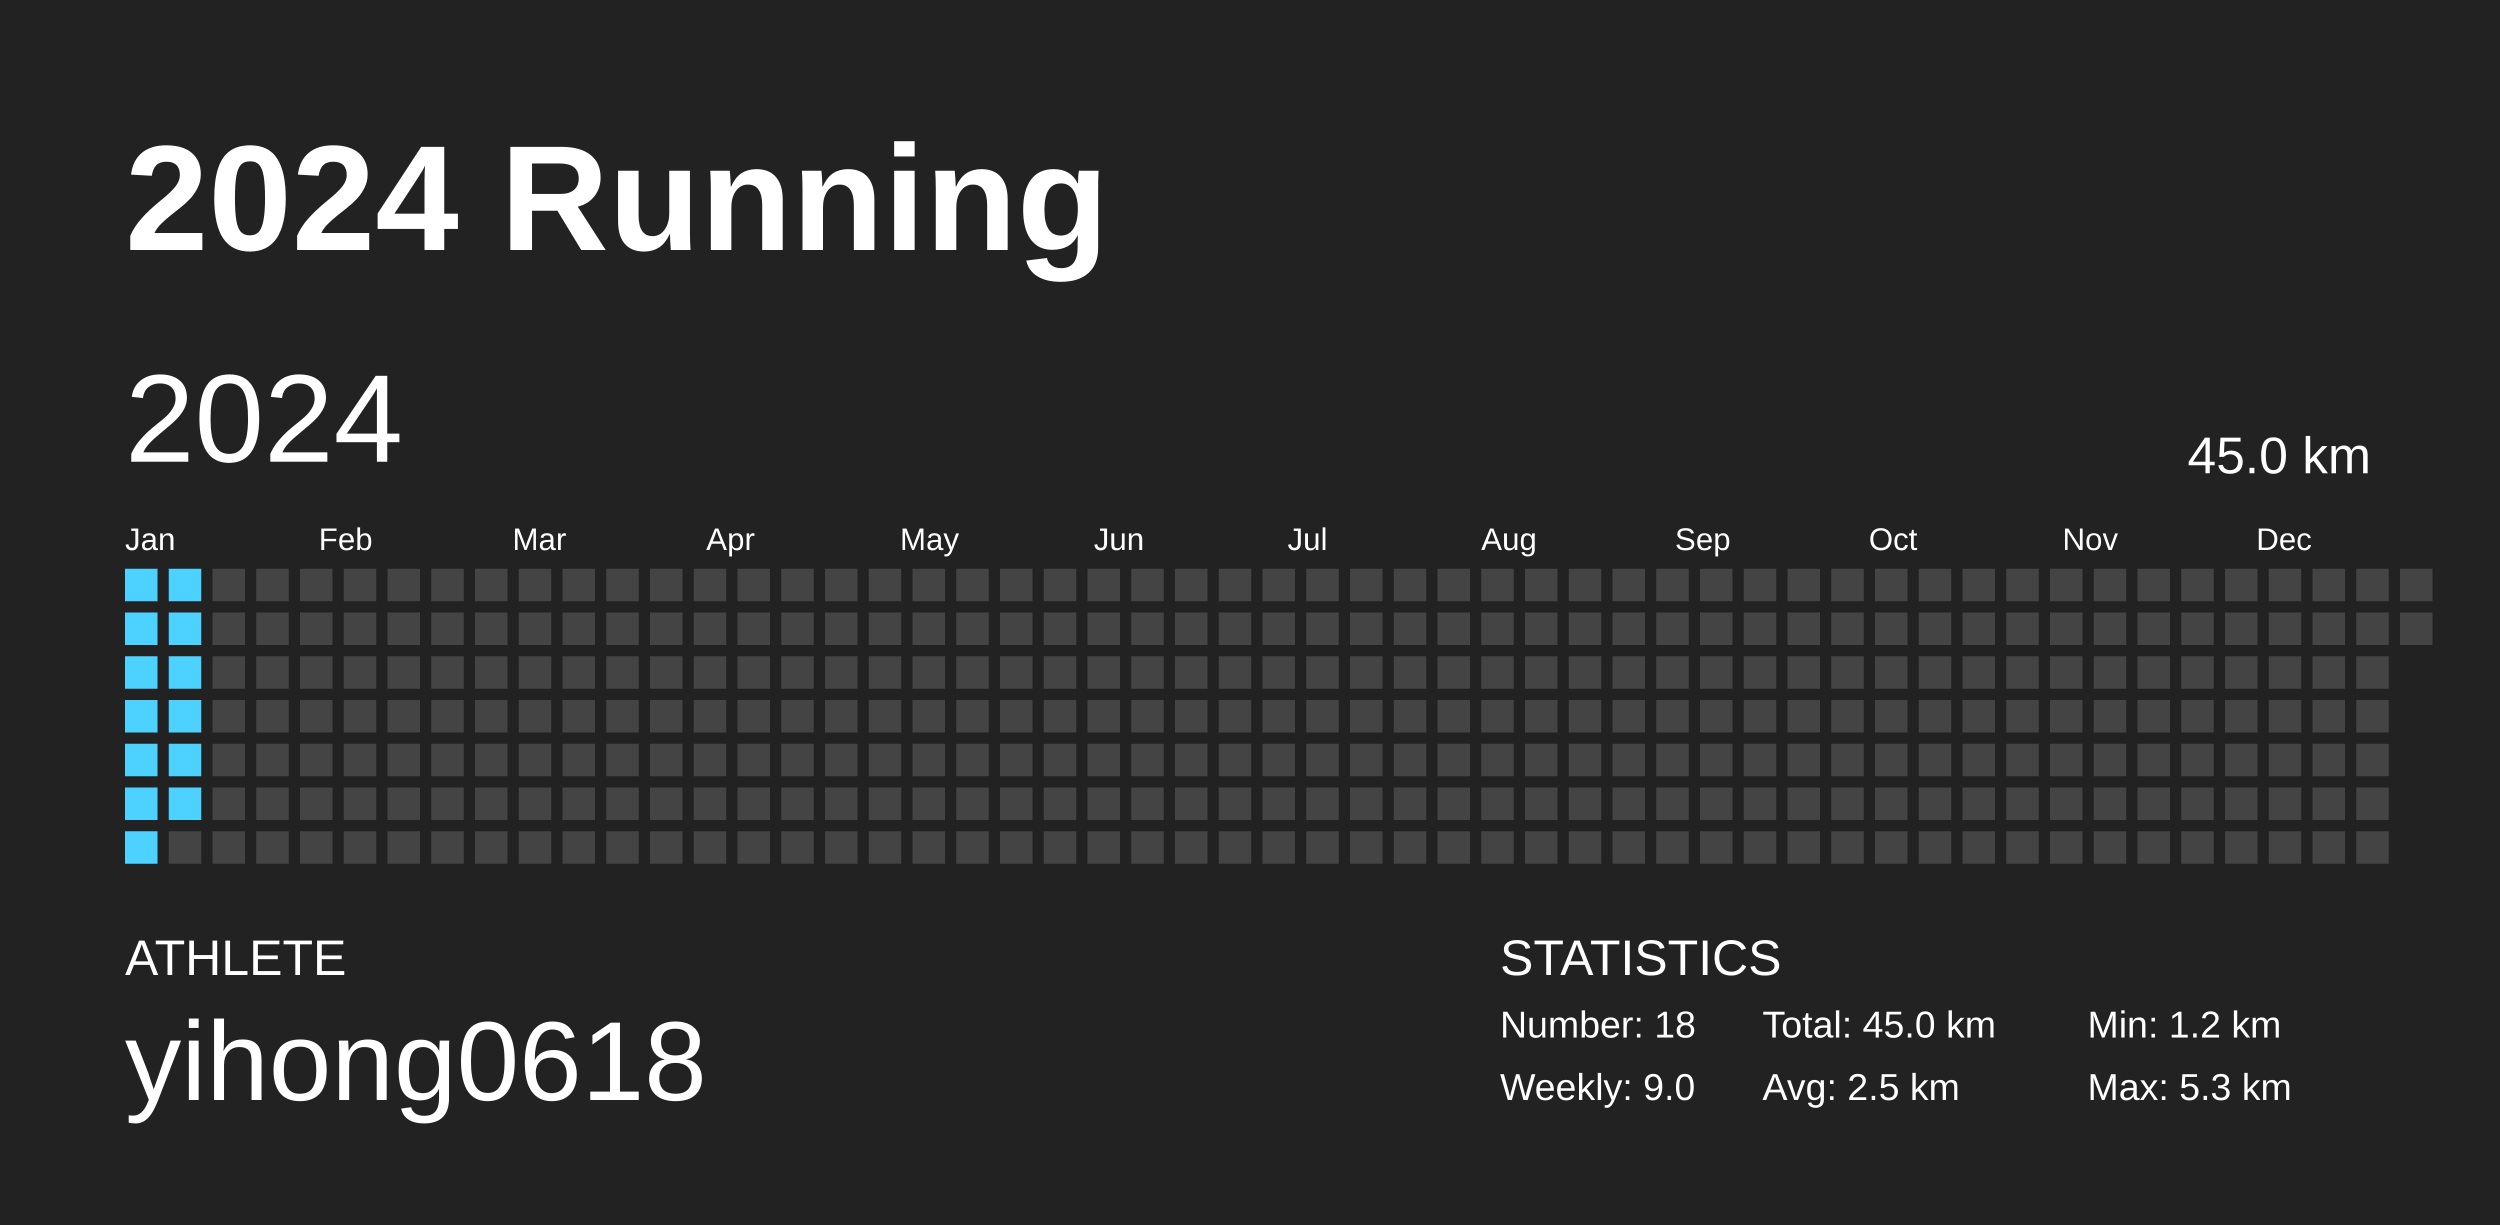
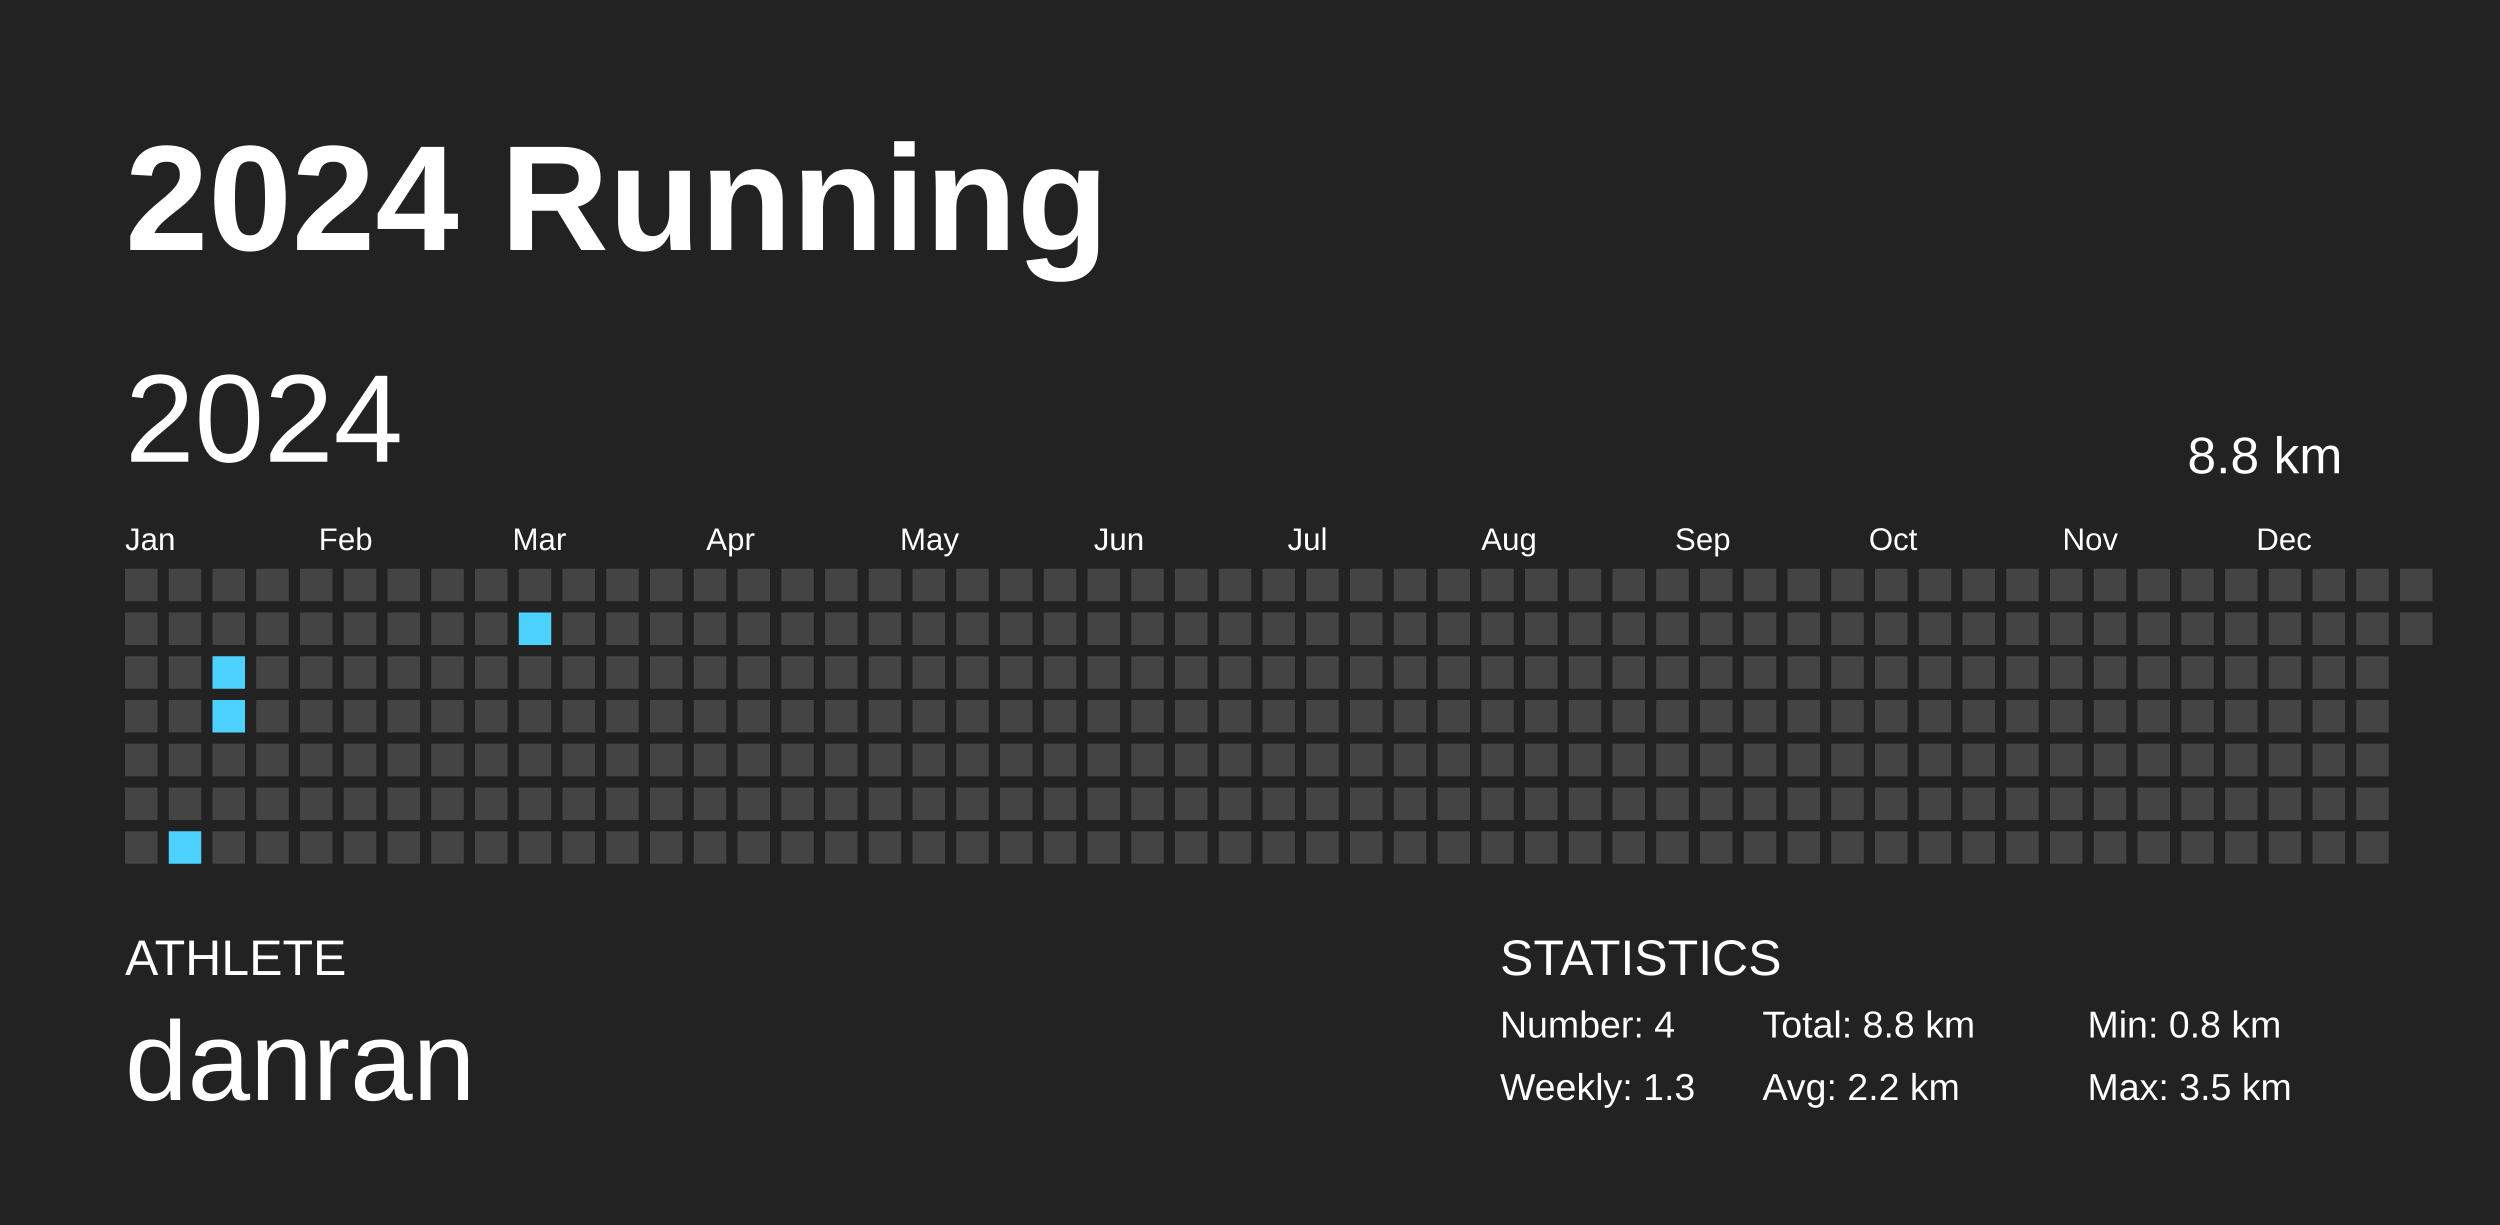
<svg xmlns="http://www.w3.org/2000/svg" baseProfile="full" height="98mm" version="1.1" viewBox="0,0,200,98" width="200mm">
  <defs />
  <rect fill="#222222" height="98" width="200" x="0" y="0" />
  <text fill="#FFFFFF" style="font-size:12px; font-family:Arial; font-weight:bold;" x="10" y="20">2024 Running</text>
  <text fill="#FFFFFF" style="font-size:4px; font-family:Arial" x="10" y="78">ATHLETE</text>
-   <text fill="#FFFFFF" style="font-size:9px; font-family:Arial" x="10" y="88">yihong0618</text>
+   <text fill="#FFFFFF" style="font-size:9px; font-family:Arial" x="10" y="88">danran</text>
  <text fill="#FFFFFF" style="font-size:4px; font-family:Arial" x="120" y="78">STATISTICS</text>
-   <text fill="#FFFFFF" style="font-size:3px; font-family:Arial" x="120" y="83">Number: 18</text>
-   <text fill="#FFFFFF" style="font-size:3px; font-family:Arial" x="120" y="88">Weekly: 9.0</text>
-   <text fill="#FFFFFF" style="font-size:3px; font-family:Arial" x="141" y="83">Total: 45.0 km</text>
-   <text fill="#FFFFFF" style="font-size:3px; font-family:Arial" x="141" y="88">Avg: 2.5 km</text>
-   <text fill="#FFFFFF" style="font-size:3px; font-family:Arial" x="167" y="83">Min: 1.2 km</text>
-   <text fill="#FFFFFF" style="font-size:3px; font-family:Arial" x="167" y="88">Max: 5.3 km</text>
+   <text fill="#FFFFFF" style="font-size:3px; font-family:Arial" x="120" y="83">Number: 4</text>
+   <text fill="#FFFFFF" style="font-size:3px; font-family:Arial" x="120" y="88">Weekly: 1.3</text>
+   <text fill="#FFFFFF" style="font-size:3px; font-family:Arial" x="141" y="83">Total: 8.8 km</text>
+   <text fill="#FFFFFF" style="font-size:3px; font-family:Arial" x="141" y="88">Avg: 2.2 km</text>
+   <text fill="#FFFFFF" style="font-size:3px; font-family:Arial" x="167" y="83">Min: 0.8 km</text>
+   <text fill="#FFFFFF" style="font-size:3px; font-family:Arial" x="167" y="88">Max: 3.5 km</text>
  <text dominant-baseline="hanging" fill="#FFFFFF" style="font-size:10.0px; font-family:Arial;" x="10" y="30">2024</text>
-   <text dominant-baseline="hanging" fill="#FFFFFF" style="font-size:4.125px; font-family:Arial;" x="175" y="35">45.0 km</text>
+   <text dominant-baseline="hanging" fill="#FFFFFF" style="font-size:4.125px; font-family:Arial;" x="175" y="35">8.8 km</text>
  <text fill="#FFFFFF" style="font-size:2.5px; font-family:Arial" x="10.0" y="44">Jan</text>
  <text fill="#FFFFFF" style="font-size:2.5px; font-family:Arial" x="25.5" y="44">Feb</text>
  <text fill="#FFFFFF" style="font-size:2.5px; font-family:Arial" x="41.0" y="44">Mar</text>
  <text fill="#FFFFFF" style="font-size:2.5px; font-family:Arial" x="56.5" y="44">Apr</text>
  <text fill="#FFFFFF" style="font-size:2.5px; font-family:Arial" x="72.0" y="44">May</text>
  <text fill="#FFFFFF" style="font-size:2.5px; font-family:Arial" x="87.5" y="44">Jun</text>
  <text fill="#FFFFFF" style="font-size:2.5px; font-family:Arial" x="103.0" y="44">Jul</text>
  <text fill="#FFFFFF" style="font-size:2.5px; font-family:Arial" x="118.5" y="44">Aug</text>
  <text fill="#FFFFFF" style="font-size:2.5px; font-family:Arial" x="134.0" y="44">Sep</text>
  <text fill="#FFFFFF" style="font-size:2.5px; font-family:Arial" x="149.5" y="44">Oct</text>
  <text fill="#FFFFFF" style="font-size:2.5px; font-family:Arial" x="165.0" y="44">Nov</text>
  <text fill="#FFFFFF" style="font-size:2.5px; font-family:Arial" x="180.5" y="44">Dec</text>
-   <rect fill="#4dd2ff" height="2.6" width="2.6" x="10.0" y="45.5" />
-   <rect fill="#4dd2ff" height="2.6" width="2.6" x="10.0" y="49.0" />
-   <rect fill="#4dd2ff" height="2.6" width="2.6" x="10.0" y="52.5" />
-   <rect fill="#4dd2ff" height="2.6" width="2.6" x="10.0" y="56.0" />
-   <rect fill="#4dd2ff" height="2.6" width="2.6" x="10.0" y="59.5" />
-   <rect fill="#4dd2ff" height="2.6" width="2.6" x="10.0" y="63.0" />
-   <rect fill="#4dd2ff" height="2.6" width="2.6" x="10.0" y="66.5" />
-   <rect fill="#4dd2ff" height="2.6" width="2.6" x="13.5" y="45.5" />
-   <rect fill="#4dd2ff" height="2.6" width="2.6" x="13.5" y="49.0" />
-   <rect fill="#4dd2ff" height="2.6" width="2.6" x="13.5" y="52.5" />
-   <rect fill="#4dd2ff" height="2.6" width="2.6" x="13.5" y="56.0" />
-   <rect fill="#4dd2ff" height="2.6" width="2.6" x="13.5" y="59.5" />
-   <rect fill="#4dd2ff" height="2.6" width="2.6" x="13.5" y="63.0" />
-   <rect fill="#444444" height="2.6" width="2.6" x="13.5" y="66.5" />
+   <rect fill="#444444" height="2.6" width="2.6" x="10.0" y="45.5" />
+   <rect fill="#444444" height="2.6" width="2.6" x="10.0" y="49.0" />
+   <rect fill="#444444" height="2.6" width="2.6" x="10.0" y="52.5" />
+   <rect fill="#444444" height="2.6" width="2.6" x="10.0" y="56.0" />
+   <rect fill="#444444" height="2.6" width="2.6" x="10.0" y="59.5" />
+   <rect fill="#444444" height="2.6" width="2.6" x="10.0" y="63.0" />
+   <rect fill="#444444" height="2.6" width="2.6" x="10.0" y="66.5" />
+   <rect fill="#444444" height="2.6" width="2.6" x="13.5" y="45.5" />
+   <rect fill="#444444" height="2.6" width="2.6" x="13.5" y="49.0" />
+   <rect fill="#444444" height="2.6" width="2.6" x="13.5" y="52.5" />
+   <rect fill="#444444" height="2.6" width="2.6" x="13.5" y="56.0" />
+   <rect fill="#444444" height="2.6" width="2.6" x="13.5" y="59.5" />
+   <rect fill="#444444" height="2.6" width="2.6" x="13.5" y="63.0" />
+   <rect fill="#4dd2ff" height="2.6" width="2.6" x="13.5" y="66.5" />
  <rect fill="#444444" height="2.6" width="2.6" x="17.0" y="45.5" />
  <rect fill="#444444" height="2.6" width="2.6" x="17.0" y="49.0" />
-   <rect fill="#444444" height="2.6" width="2.6" x="17.0" y="52.5" />
-   <rect fill="#444444" height="2.6" width="2.6" x="17.0" y="56.0" />
+   <rect fill="#4dd2ff" height="2.6" width="2.6" x="17.0" y="52.5" />
+   <rect fill="#4dd2ff" height="2.6" width="2.6" x="17.0" y="56.0" />
  <rect fill="#444444" height="2.6" width="2.6" x="17.0" y="59.5" />
  <rect fill="#444444" height="2.6" width="2.6" x="17.0" y="63.0" />
  <rect fill="#444444" height="2.6" width="2.6" x="17.0" y="66.5" />
  <rect fill="#444444" height="2.6" width="2.6" x="20.5" y="45.5" />
  <rect fill="#444444" height="2.6" width="2.6" x="20.5" y="49.0" />
  <rect fill="#444444" height="2.6" width="2.6" x="20.5" y="52.5" />
  <rect fill="#444444" height="2.6" width="2.6" x="20.5" y="56.0" />
  <rect fill="#444444" height="2.6" width="2.6" x="20.5" y="59.5" />
  <rect fill="#444444" height="2.6" width="2.6" x="20.5" y="63.0" />
  <rect fill="#444444" height="2.6" width="2.6" x="20.5" y="66.5" />
  <rect fill="#444444" height="2.6" width="2.6" x="24.0" y="45.5" />
  <rect fill="#444444" height="2.6" width="2.6" x="24.0" y="49.0" />
  <rect fill="#444444" height="2.6" width="2.6" x="24.0" y="52.5" />
  <rect fill="#444444" height="2.6" width="2.6" x="24.0" y="56.0" />
  <rect fill="#444444" height="2.6" width="2.6" x="24.0" y="59.5" />
  <rect fill="#444444" height="2.6" width="2.6" x="24.0" y="63.0" />
  <rect fill="#444444" height="2.6" width="2.6" x="24.0" y="66.5" />
  <rect fill="#444444" height="2.6" width="2.6" x="27.5" y="45.5" />
  <rect fill="#444444" height="2.6" width="2.6" x="27.5" y="49.0" />
  <rect fill="#444444" height="2.6" width="2.6" x="27.5" y="52.5" />
  <rect fill="#444444" height="2.6" width="2.6" x="27.5" y="56.0" />
  <rect fill="#444444" height="2.6" width="2.6" x="27.5" y="59.5" />
  <rect fill="#444444" height="2.6" width="2.6" x="27.5" y="63.0" />
  <rect fill="#444444" height="2.6" width="2.6" x="27.5" y="66.5" />
  <rect fill="#444444" height="2.6" width="2.6" x="31.0" y="45.5" />
  <rect fill="#444444" height="2.6" width="2.6" x="31.0" y="49.0" />
  <rect fill="#444444" height="2.6" width="2.6" x="31.0" y="52.5" />
  <rect fill="#444444" height="2.6" width="2.6" x="31.0" y="56.0" />
  <rect fill="#444444" height="2.6" width="2.6" x="31.0" y="59.5" />
  <rect fill="#444444" height="2.6" width="2.6" x="31.0" y="63.0" />
  <rect fill="#444444" height="2.6" width="2.6" x="31.0" y="66.5" />
  <rect fill="#444444" height="2.6" width="2.6" x="34.5" y="45.5" />
  <rect fill="#444444" height="2.6" width="2.6" x="34.5" y="49.0" />
  <rect fill="#444444" height="2.6" width="2.6" x="34.5" y="52.5" />
  <rect fill="#444444" height="2.6" width="2.6" x="34.5" y="56.0" />
  <rect fill="#444444" height="2.6" width="2.6" x="34.5" y="59.5" />
  <rect fill="#444444" height="2.6" width="2.6" x="34.5" y="63.0" />
  <rect fill="#444444" height="2.6" width="2.6" x="34.5" y="66.5" />
  <rect fill="#444444" height="2.6" width="2.6" x="38.0" y="45.5" />
  <rect fill="#444444" height="2.6" width="2.6" x="38.0" y="49.0" />
  <rect fill="#444444" height="2.6" width="2.6" x="38.0" y="52.5" />
  <rect fill="#444444" height="2.6" width="2.6" x="38.0" y="56.0" />
  <rect fill="#444444" height="2.6" width="2.6" x="38.0" y="59.5" />
  <rect fill="#444444" height="2.6" width="2.6" x="38.0" y="63.0" />
  <rect fill="#444444" height="2.6" width="2.6" x="38.0" y="66.5" />
  <rect fill="#444444" height="2.6" width="2.6" x="41.5" y="45.5" />
-   <rect fill="#444444" height="2.6" width="2.6" x="41.5" y="49.0" />
+   <rect fill="#4dd2ff" height="2.6" width="2.6" x="41.5" y="49.0" />
  <rect fill="#444444" height="2.6" width="2.6" x="41.5" y="52.5" />
  <rect fill="#444444" height="2.6" width="2.6" x="41.5" y="56.0" />
  <rect fill="#444444" height="2.6" width="2.6" x="41.5" y="59.5" />
  <rect fill="#444444" height="2.6" width="2.6" x="41.5" y="63.0" />
  <rect fill="#444444" height="2.6" width="2.6" x="41.5" y="66.5" />
  <rect fill="#444444" height="2.6" width="2.6" x="45.0" y="45.5" />
  <rect fill="#444444" height="2.6" width="2.6" x="45.0" y="49.0" />
  <rect fill="#444444" height="2.6" width="2.6" x="45.0" y="52.5" />
  <rect fill="#444444" height="2.6" width="2.6" x="45.0" y="56.0" />
  <rect fill="#444444" height="2.6" width="2.6" x="45.0" y="59.5" />
  <rect fill="#444444" height="2.6" width="2.6" x="45.0" y="63.0" />
  <rect fill="#444444" height="2.6" width="2.6" x="45.0" y="66.5" />
  <rect fill="#444444" height="2.6" width="2.6" x="48.5" y="45.5" />
  <rect fill="#444444" height="2.6" width="2.6" x="48.5" y="49.0" />
  <rect fill="#444444" height="2.6" width="2.6" x="48.5" y="52.5" />
  <rect fill="#444444" height="2.6" width="2.6" x="48.5" y="56.0" />
  <rect fill="#444444" height="2.6" width="2.6" x="48.5" y="59.5" />
  <rect fill="#444444" height="2.6" width="2.6" x="48.5" y="63.0" />
  <rect fill="#444444" height="2.6" width="2.6" x="48.5" y="66.5" />
  <rect fill="#444444" height="2.6" width="2.6" x="52.0" y="45.5" />
  <rect fill="#444444" height="2.6" width="2.6" x="52.0" y="49.0" />
  <rect fill="#444444" height="2.6" width="2.6" x="52.0" y="52.5" />
  <rect fill="#444444" height="2.6" width="2.6" x="52.0" y="56.0" />
  <rect fill="#444444" height="2.6" width="2.6" x="52.0" y="59.5" />
  <rect fill="#444444" height="2.6" width="2.6" x="52.0" y="63.0" />
  <rect fill="#444444" height="2.6" width="2.6" x="52.0" y="66.5" />
  <rect fill="#444444" height="2.6" width="2.6" x="55.5" y="45.5" />
  <rect fill="#444444" height="2.6" width="2.6" x="55.5" y="49.0" />
  <rect fill="#444444" height="2.6" width="2.6" x="55.5" y="52.5" />
  <rect fill="#444444" height="2.6" width="2.6" x="55.5" y="56.0" />
  <rect fill="#444444" height="2.6" width="2.6" x="55.5" y="59.5" />
  <rect fill="#444444" height="2.6" width="2.6" x="55.5" y="63.0" />
  <rect fill="#444444" height="2.6" width="2.6" x="55.5" y="66.5" />
  <rect fill="#444444" height="2.6" width="2.6" x="59.0" y="45.5" />
  <rect fill="#444444" height="2.6" width="2.6" x="59.0" y="49.0" />
  <rect fill="#444444" height="2.6" width="2.6" x="59.0" y="52.5" />
  <rect fill="#444444" height="2.6" width="2.6" x="59.0" y="56.0" />
  <rect fill="#444444" height="2.6" width="2.6" x="59.0" y="59.5" />
  <rect fill="#444444" height="2.6" width="2.6" x="59.0" y="63.0" />
  <rect fill="#444444" height="2.6" width="2.6" x="59.0" y="66.5" />
  <rect fill="#444444" height="2.6" width="2.6" x="62.5" y="45.5" />
  <rect fill="#444444" height="2.6" width="2.6" x="62.5" y="49.0" />
  <rect fill="#444444" height="2.6" width="2.6" x="62.5" y="52.5" />
  <rect fill="#444444" height="2.6" width="2.6" x="62.5" y="56.0" />
  <rect fill="#444444" height="2.6" width="2.6" x="62.5" y="59.5" />
  <rect fill="#444444" height="2.6" width="2.6" x="62.5" y="63.0" />
  <rect fill="#444444" height="2.6" width="2.6" x="62.5" y="66.5" />
  <rect fill="#444444" height="2.6" width="2.6" x="66.0" y="45.5" />
  <rect fill="#444444" height="2.6" width="2.6" x="66.0" y="49.0" />
  <rect fill="#444444" height="2.6" width="2.6" x="66.0" y="52.5" />
  <rect fill="#444444" height="2.6" width="2.6" x="66.0" y="56.0" />
  <rect fill="#444444" height="2.6" width="2.6" x="66.0" y="59.5" />
  <rect fill="#444444" height="2.6" width="2.6" x="66.0" y="63.0" />
  <rect fill="#444444" height="2.6" width="2.6" x="66.0" y="66.5" />
  <rect fill="#444444" height="2.6" width="2.6" x="69.5" y="45.5" />
  <rect fill="#444444" height="2.6" width="2.6" x="69.5" y="49.0" />
  <rect fill="#444444" height="2.6" width="2.6" x="69.5" y="52.5" />
  <rect fill="#444444" height="2.6" width="2.6" x="69.5" y="56.0" />
  <rect fill="#444444" height="2.6" width="2.6" x="69.5" y="59.5" />
  <rect fill="#444444" height="2.6" width="2.6" x="69.5" y="63.0" />
  <rect fill="#444444" height="2.6" width="2.6" x="69.5" y="66.5" />
  <rect fill="#444444" height="2.6" width="2.6" x="73.0" y="45.5" />
  <rect fill="#444444" height="2.6" width="2.6" x="73.0" y="49.0" />
  <rect fill="#444444" height="2.6" width="2.6" x="73.0" y="52.5" />
  <rect fill="#444444" height="2.6" width="2.6" x="73.0" y="56.0" />
  <rect fill="#444444" height="2.6" width="2.6" x="73.0" y="59.5" />
  <rect fill="#444444" height="2.6" width="2.6" x="73.0" y="63.0" />
  <rect fill="#444444" height="2.6" width="2.6" x="73.0" y="66.5" />
  <rect fill="#444444" height="2.6" width="2.6" x="76.5" y="45.5" />
  <rect fill="#444444" height="2.6" width="2.6" x="76.5" y="49.0" />
  <rect fill="#444444" height="2.6" width="2.6" x="76.5" y="52.5" />
  <rect fill="#444444" height="2.6" width="2.6" x="76.5" y="56.0" />
  <rect fill="#444444" height="2.6" width="2.6" x="76.5" y="59.5" />
  <rect fill="#444444" height="2.6" width="2.6" x="76.5" y="63.0" />
  <rect fill="#444444" height="2.6" width="2.6" x="76.5" y="66.5" />
  <rect fill="#444444" height="2.6" width="2.6" x="80.0" y="45.5" />
  <rect fill="#444444" height="2.6" width="2.6" x="80.0" y="49.0" />
  <rect fill="#444444" height="2.6" width="2.6" x="80.0" y="52.5" />
  <rect fill="#444444" height="2.6" width="2.6" x="80.0" y="56.0" />
  <rect fill="#444444" height="2.6" width="2.6" x="80.0" y="59.5" />
  <rect fill="#444444" height="2.6" width="2.6" x="80.0" y="63.0" />
  <rect fill="#444444" height="2.6" width="2.6" x="80.0" y="66.5" />
  <rect fill="#444444" height="2.6" width="2.6" x="83.5" y="45.5" />
  <rect fill="#444444" height="2.6" width="2.6" x="83.5" y="49.0" />
  <rect fill="#444444" height="2.6" width="2.6" x="83.5" y="52.5" />
  <rect fill="#444444" height="2.6" width="2.6" x="83.5" y="56.0" />
  <rect fill="#444444" height="2.6" width="2.6" x="83.5" y="59.5" />
  <rect fill="#444444" height="2.6" width="2.6" x="83.5" y="63.0" />
  <rect fill="#444444" height="2.6" width="2.6" x="83.5" y="66.5" />
  <rect fill="#444444" height="2.6" width="2.6" x="87.0" y="45.5" />
  <rect fill="#444444" height="2.6" width="2.6" x="87.0" y="49.0" />
  <rect fill="#444444" height="2.6" width="2.6" x="87.0" y="52.5" />
  <rect fill="#444444" height="2.6" width="2.6" x="87.0" y="56.0" />
  <rect fill="#444444" height="2.6" width="2.6" x="87.0" y="59.5" />
  <rect fill="#444444" height="2.6" width="2.6" x="87.0" y="63.0" />
  <rect fill="#444444" height="2.6" width="2.6" x="87.0" y="66.5" />
  <rect fill="#444444" height="2.6" width="2.6" x="90.5" y="45.5" />
  <rect fill="#444444" height="2.6" width="2.6" x="90.5" y="49.0" />
  <rect fill="#444444" height="2.6" width="2.6" x="90.5" y="52.5" />
  <rect fill="#444444" height="2.6" width="2.6" x="90.5" y="56.0" />
  <rect fill="#444444" height="2.6" width="2.6" x="90.5" y="59.5" />
  <rect fill="#444444" height="2.6" width="2.6" x="90.5" y="63.0" />
  <rect fill="#444444" height="2.6" width="2.6" x="90.5" y="66.5" />
  <rect fill="#444444" height="2.6" width="2.6" x="94.0" y="45.5" />
  <rect fill="#444444" height="2.6" width="2.6" x="94.0" y="49.0" />
  <rect fill="#444444" height="2.6" width="2.6" x="94.0" y="52.5" />
  <rect fill="#444444" height="2.6" width="2.6" x="94.0" y="56.0" />
  <rect fill="#444444" height="2.6" width="2.6" x="94.0" y="59.5" />
  <rect fill="#444444" height="2.6" width="2.6" x="94.0" y="63.0" />
  <rect fill="#444444" height="2.6" width="2.6" x="94.0" y="66.5" />
  <rect fill="#444444" height="2.6" width="2.6" x="97.5" y="45.5" />
  <rect fill="#444444" height="2.6" width="2.6" x="97.5" y="49.0" />
  <rect fill="#444444" height="2.6" width="2.6" x="97.5" y="52.5" />
  <rect fill="#444444" height="2.6" width="2.6" x="97.5" y="56.0" />
  <rect fill="#444444" height="2.6" width="2.6" x="97.5" y="59.5" />
  <rect fill="#444444" height="2.6" width="2.6" x="97.5" y="63.0" />
  <rect fill="#444444" height="2.6" width="2.6" x="97.5" y="66.5" />
  <rect fill="#444444" height="2.6" width="2.6" x="101.0" y="45.5" />
  <rect fill="#444444" height="2.6" width="2.6" x="101.0" y="49.0" />
  <rect fill="#444444" height="2.6" width="2.6" x="101.0" y="52.5" />
  <rect fill="#444444" height="2.6" width="2.6" x="101.0" y="56.0" />
  <rect fill="#444444" height="2.6" width="2.6" x="101.0" y="59.5" />
  <rect fill="#444444" height="2.6" width="2.6" x="101.0" y="63.0" />
  <rect fill="#444444" height="2.6" width="2.6" x="101.0" y="66.5" />
  <rect fill="#444444" height="2.6" width="2.6" x="104.5" y="45.5" />
  <rect fill="#444444" height="2.6" width="2.6" x="104.5" y="49.0" />
  <rect fill="#444444" height="2.6" width="2.6" x="104.5" y="52.5" />
  <rect fill="#444444" height="2.6" width="2.6" x="104.5" y="56.0" />
  <rect fill="#444444" height="2.6" width="2.6" x="104.5" y="59.5" />
  <rect fill="#444444" height="2.6" width="2.6" x="104.5" y="63.0" />
  <rect fill="#444444" height="2.6" width="2.6" x="104.5" y="66.5" />
  <rect fill="#444444" height="2.6" width="2.6" x="108.0" y="45.5" />
  <rect fill="#444444" height="2.6" width="2.6" x="108.0" y="49.0" />
  <rect fill="#444444" height="2.6" width="2.6" x="108.0" y="52.5" />
  <rect fill="#444444" height="2.6" width="2.6" x="108.0" y="56.0" />
  <rect fill="#444444" height="2.6" width="2.6" x="108.0" y="59.5" />
  <rect fill="#444444" height="2.6" width="2.6" x="108.0" y="63.0" />
  <rect fill="#444444" height="2.6" width="2.6" x="108.0" y="66.5" />
  <rect fill="#444444" height="2.6" width="2.6" x="111.5" y="45.5" />
  <rect fill="#444444" height="2.6" width="2.6" x="111.5" y="49.0" />
  <rect fill="#444444" height="2.6" width="2.6" x="111.5" y="52.5" />
  <rect fill="#444444" height="2.6" width="2.6" x="111.5" y="56.0" />
  <rect fill="#444444" height="2.6" width="2.6" x="111.5" y="59.5" />
  <rect fill="#444444" height="2.6" width="2.6" x="111.5" y="63.0" />
  <rect fill="#444444" height="2.6" width="2.6" x="111.5" y="66.5" />
  <rect fill="#444444" height="2.6" width="2.6" x="115.0" y="45.5" />
  <rect fill="#444444" height="2.6" width="2.6" x="115.0" y="49.0" />
  <rect fill="#444444" height="2.6" width="2.6" x="115.0" y="52.5" />
  <rect fill="#444444" height="2.6" width="2.6" x="115.0" y="56.0" />
  <rect fill="#444444" height="2.6" width="2.6" x="115.0" y="59.5" />
  <rect fill="#444444" height="2.6" width="2.6" x="115.0" y="63.0" />
  <rect fill="#444444" height="2.6" width="2.6" x="115.0" y="66.5" />
  <rect fill="#444444" height="2.6" width="2.6" x="118.5" y="45.5" />
  <rect fill="#444444" height="2.6" width="2.6" x="118.5" y="49.0" />
  <rect fill="#444444" height="2.6" width="2.6" x="118.5" y="52.5" />
  <rect fill="#444444" height="2.6" width="2.6" x="118.5" y="56.0" />
  <rect fill="#444444" height="2.6" width="2.6" x="118.5" y="59.5" />
  <rect fill="#444444" height="2.6" width="2.6" x="118.5" y="63.0" />
  <rect fill="#444444" height="2.6" width="2.6" x="118.5" y="66.5" />
  <rect fill="#444444" height="2.6" width="2.6" x="122.0" y="45.5" />
  <rect fill="#444444" height="2.6" width="2.6" x="122.0" y="49.0" />
  <rect fill="#444444" height="2.6" width="2.6" x="122.0" y="52.5" />
  <rect fill="#444444" height="2.6" width="2.6" x="122.0" y="56.0" />
  <rect fill="#444444" height="2.6" width="2.6" x="122.0" y="59.5" />
  <rect fill="#444444" height="2.6" width="2.6" x="122.0" y="63.0" />
  <rect fill="#444444" height="2.6" width="2.6" x="122.0" y="66.5" />
  <rect fill="#444444" height="2.6" width="2.6" x="125.5" y="45.5" />
  <rect fill="#444444" height="2.6" width="2.6" x="125.5" y="49.0" />
  <rect fill="#444444" height="2.6" width="2.6" x="125.5" y="52.5" />
  <rect fill="#444444" height="2.6" width="2.6" x="125.5" y="56.0" />
  <rect fill="#444444" height="2.6" width="2.6" x="125.5" y="59.5" />
  <rect fill="#444444" height="2.6" width="2.6" x="125.5" y="63.0" />
  <rect fill="#444444" height="2.6" width="2.6" x="125.5" y="66.5" />
  <rect fill="#444444" height="2.6" width="2.6" x="129.0" y="45.5" />
  <rect fill="#444444" height="2.6" width="2.6" x="129.0" y="49.0" />
  <rect fill="#444444" height="2.6" width="2.6" x="129.0" y="52.5" />
  <rect fill="#444444" height="2.6" width="2.6" x="129.0" y="56.0" />
  <rect fill="#444444" height="2.6" width="2.6" x="129.0" y="59.5" />
  <rect fill="#444444" height="2.6" width="2.6" x="129.0" y="63.0" />
  <rect fill="#444444" height="2.6" width="2.6" x="129.0" y="66.5" />
  <rect fill="#444444" height="2.6" width="2.6" x="132.5" y="45.5" />
  <rect fill="#444444" height="2.6" width="2.6" x="132.5" y="49.0" />
  <rect fill="#444444" height="2.6" width="2.6" x="132.5" y="52.5" />
  <rect fill="#444444" height="2.6" width="2.6" x="132.5" y="56.0" />
  <rect fill="#444444" height="2.6" width="2.6" x="132.5" y="59.5" />
  <rect fill="#444444" height="2.6" width="2.6" x="132.5" y="63.0" />
  <rect fill="#444444" height="2.6" width="2.6" x="132.5" y="66.5" />
  <rect fill="#444444" height="2.6" width="2.6" x="136.0" y="45.5" />
  <rect fill="#444444" height="2.6" width="2.6" x="136.0" y="49.0" />
  <rect fill="#444444" height="2.6" width="2.6" x="136.0" y="52.5" />
  <rect fill="#444444" height="2.6" width="2.6" x="136.0" y="56.0" />
  <rect fill="#444444" height="2.6" width="2.6" x="136.0" y="59.5" />
  <rect fill="#444444" height="2.6" width="2.6" x="136.0" y="63.0" />
  <rect fill="#444444" height="2.6" width="2.6" x="136.0" y="66.5" />
  <rect fill="#444444" height="2.6" width="2.6" x="139.5" y="45.5" />
  <rect fill="#444444" height="2.6" width="2.6" x="139.5" y="49.0" />
  <rect fill="#444444" height="2.6" width="2.6" x="139.5" y="52.5" />
  <rect fill="#444444" height="2.6" width="2.6" x="139.5" y="56.0" />
  <rect fill="#444444" height="2.6" width="2.6" x="139.5" y="59.5" />
  <rect fill="#444444" height="2.6" width="2.6" x="139.5" y="63.0" />
  <rect fill="#444444" height="2.6" width="2.6" x="139.5" y="66.5" />
  <rect fill="#444444" height="2.6" width="2.6" x="143.0" y="45.5" />
  <rect fill="#444444" height="2.6" width="2.6" x="143.0" y="49.0" />
  <rect fill="#444444" height="2.6" width="2.6" x="143.0" y="52.5" />
  <rect fill="#444444" height="2.6" width="2.6" x="143.0" y="56.0" />
  <rect fill="#444444" height="2.6" width="2.6" x="143.0" y="59.5" />
  <rect fill="#444444" height="2.6" width="2.6" x="143.0" y="63.0" />
  <rect fill="#444444" height="2.6" width="2.6" x="143.0" y="66.5" />
  <rect fill="#444444" height="2.6" width="2.6" x="146.5" y="45.5" />
  <rect fill="#444444" height="2.6" width="2.6" x="146.5" y="49.0" />
  <rect fill="#444444" height="2.6" width="2.6" x="146.5" y="52.5" />
  <rect fill="#444444" height="2.6" width="2.6" x="146.5" y="56.0" />
  <rect fill="#444444" height="2.6" width="2.6" x="146.5" y="59.5" />
  <rect fill="#444444" height="2.6" width="2.6" x="146.5" y="63.0" />
  <rect fill="#444444" height="2.6" width="2.6" x="146.5" y="66.5" />
  <rect fill="#444444" height="2.6" width="2.6" x="150.0" y="45.5" />
  <rect fill="#444444" height="2.6" width="2.6" x="150.0" y="49.0" />
  <rect fill="#444444" height="2.6" width="2.6" x="150.0" y="52.5" />
  <rect fill="#444444" height="2.6" width="2.6" x="150.0" y="56.0" />
  <rect fill="#444444" height="2.6" width="2.6" x="150.0" y="59.5" />
  <rect fill="#444444" height="2.6" width="2.6" x="150.0" y="63.0" />
  <rect fill="#444444" height="2.6" width="2.6" x="150.0" y="66.5" />
  <rect fill="#444444" height="2.6" width="2.6" x="153.5" y="45.5" />
  <rect fill="#444444" height="2.6" width="2.6" x="153.5" y="49.0" />
  <rect fill="#444444" height="2.6" width="2.6" x="153.5" y="52.5" />
  <rect fill="#444444" height="2.6" width="2.6" x="153.5" y="56.0" />
  <rect fill="#444444" height="2.6" width="2.6" x="153.5" y="59.5" />
  <rect fill="#444444" height="2.6" width="2.6" x="153.5" y="63.0" />
  <rect fill="#444444" height="2.6" width="2.6" x="153.5" y="66.5" />
  <rect fill="#444444" height="2.6" width="2.6" x="157.0" y="45.5" />
  <rect fill="#444444" height="2.6" width="2.6" x="157.0" y="49.0" />
  <rect fill="#444444" height="2.6" width="2.6" x="157.0" y="52.5" />
  <rect fill="#444444" height="2.6" width="2.6" x="157.0" y="56.0" />
  <rect fill="#444444" height="2.6" width="2.6" x="157.0" y="59.5" />
  <rect fill="#444444" height="2.6" width="2.6" x="157.0" y="63.0" />
  <rect fill="#444444" height="2.6" width="2.6" x="157.0" y="66.5" />
  <rect fill="#444444" height="2.6" width="2.6" x="160.5" y="45.5" />
  <rect fill="#444444" height="2.6" width="2.6" x="160.5" y="49.0" />
  <rect fill="#444444" height="2.6" width="2.6" x="160.5" y="52.5" />
  <rect fill="#444444" height="2.6" width="2.6" x="160.5" y="56.0" />
  <rect fill="#444444" height="2.6" width="2.6" x="160.5" y="59.5" />
  <rect fill="#444444" height="2.6" width="2.6" x="160.5" y="63.0" />
  <rect fill="#444444" height="2.6" width="2.6" x="160.5" y="66.5" />
  <rect fill="#444444" height="2.6" width="2.6" x="164.0" y="45.5" />
  <rect fill="#444444" height="2.6" width="2.6" x="164.0" y="49.0" />
  <rect fill="#444444" height="2.6" width="2.6" x="164.0" y="52.5" />
  <rect fill="#444444" height="2.6" width="2.6" x="164.0" y="56.0" />
  <rect fill="#444444" height="2.6" width="2.6" x="164.0" y="59.5" />
  <rect fill="#444444" height="2.6" width="2.6" x="164.0" y="63.0" />
  <rect fill="#444444" height="2.6" width="2.6" x="164.0" y="66.5" />
  <rect fill="#444444" height="2.6" width="2.6" x="167.5" y="45.5" />
  <rect fill="#444444" height="2.6" width="2.6" x="167.5" y="49.0" />
  <rect fill="#444444" height="2.6" width="2.6" x="167.5" y="52.5" />
  <rect fill="#444444" height="2.6" width="2.6" x="167.5" y="56.0" />
  <rect fill="#444444" height="2.6" width="2.6" x="167.5" y="59.5" />
  <rect fill="#444444" height="2.6" width="2.6" x="167.5" y="63.0" />
  <rect fill="#444444" height="2.6" width="2.6" x="167.5" y="66.5" />
  <rect fill="#444444" height="2.6" width="2.6" x="171.0" y="45.5" />
  <rect fill="#444444" height="2.6" width="2.6" x="171.0" y="49.0" />
  <rect fill="#444444" height="2.6" width="2.6" x="171.0" y="52.5" />
  <rect fill="#444444" height="2.6" width="2.6" x="171.0" y="56.0" />
  <rect fill="#444444" height="2.6" width="2.6" x="171.0" y="59.5" />
  <rect fill="#444444" height="2.6" width="2.6" x="171.0" y="63.0" />
  <rect fill="#444444" height="2.6" width="2.6" x="171.0" y="66.5" />
  <rect fill="#444444" height="2.6" width="2.6" x="174.5" y="45.5" />
  <rect fill="#444444" height="2.6" width="2.6" x="174.5" y="49.0" />
  <rect fill="#444444" height="2.6" width="2.6" x="174.5" y="52.5" />
  <rect fill="#444444" height="2.6" width="2.6" x="174.5" y="56.0" />
  <rect fill="#444444" height="2.6" width="2.6" x="174.5" y="59.5" />
  <rect fill="#444444" height="2.6" width="2.6" x="174.5" y="63.0" />
  <rect fill="#444444" height="2.6" width="2.6" x="174.5" y="66.5" />
  <rect fill="#444444" height="2.6" width="2.6" x="178.0" y="45.5" />
  <rect fill="#444444" height="2.6" width="2.6" x="178.0" y="49.0" />
  <rect fill="#444444" height="2.6" width="2.6" x="178.0" y="52.5" />
  <rect fill="#444444" height="2.6" width="2.6" x="178.0" y="56.0" />
  <rect fill="#444444" height="2.6" width="2.6" x="178.0" y="59.5" />
  <rect fill="#444444" height="2.6" width="2.6" x="178.0" y="63.0" />
  <rect fill="#444444" height="2.6" width="2.6" x="178.0" y="66.5" />
  <rect fill="#444444" height="2.6" width="2.6" x="181.5" y="45.5" />
  <rect fill="#444444" height="2.6" width="2.6" x="181.5" y="49.0" />
  <rect fill="#444444" height="2.6" width="2.6" x="181.5" y="52.5" />
  <rect fill="#444444" height="2.6" width="2.6" x="181.5" y="56.0" />
  <rect fill="#444444" height="2.6" width="2.6" x="181.5" y="59.5" />
  <rect fill="#444444" height="2.6" width="2.6" x="181.5" y="63.0" />
  <rect fill="#444444" height="2.6" width="2.6" x="181.5" y="66.5" />
  <rect fill="#444444" height="2.6" width="2.6" x="185.0" y="45.5" />
  <rect fill="#444444" height="2.6" width="2.6" x="185.0" y="49.0" />
  <rect fill="#444444" height="2.6" width="2.6" x="185.0" y="52.5" />
  <rect fill="#444444" height="2.6" width="2.6" x="185.0" y="56.0" />
  <rect fill="#444444" height="2.6" width="2.6" x="185.0" y="59.5" />
  <rect fill="#444444" height="2.6" width="2.6" x="185.0" y="63.0" />
  <rect fill="#444444" height="2.6" width="2.6" x="185.0" y="66.5" />
  <rect fill="#444444" height="2.6" width="2.6" x="188.5" y="45.5" />
  <rect fill="#444444" height="2.6" width="2.6" x="188.5" y="49.0" />
  <rect fill="#444444" height="2.6" width="2.6" x="188.5" y="52.5" />
  <rect fill="#444444" height="2.6" width="2.6" x="188.5" y="56.0" />
  <rect fill="#444444" height="2.6" width="2.6" x="188.5" y="59.5" />
  <rect fill="#444444" height="2.6" width="2.6" x="188.5" y="63.0" />
  <rect fill="#444444" height="2.6" width="2.6" x="188.5" y="66.5" />
  <rect fill="#444444" height="2.6" width="2.6" x="192.0" y="45.5" />
  <rect fill="#444444" height="2.6" width="2.6" x="192.0" y="49.0" />
</svg>
